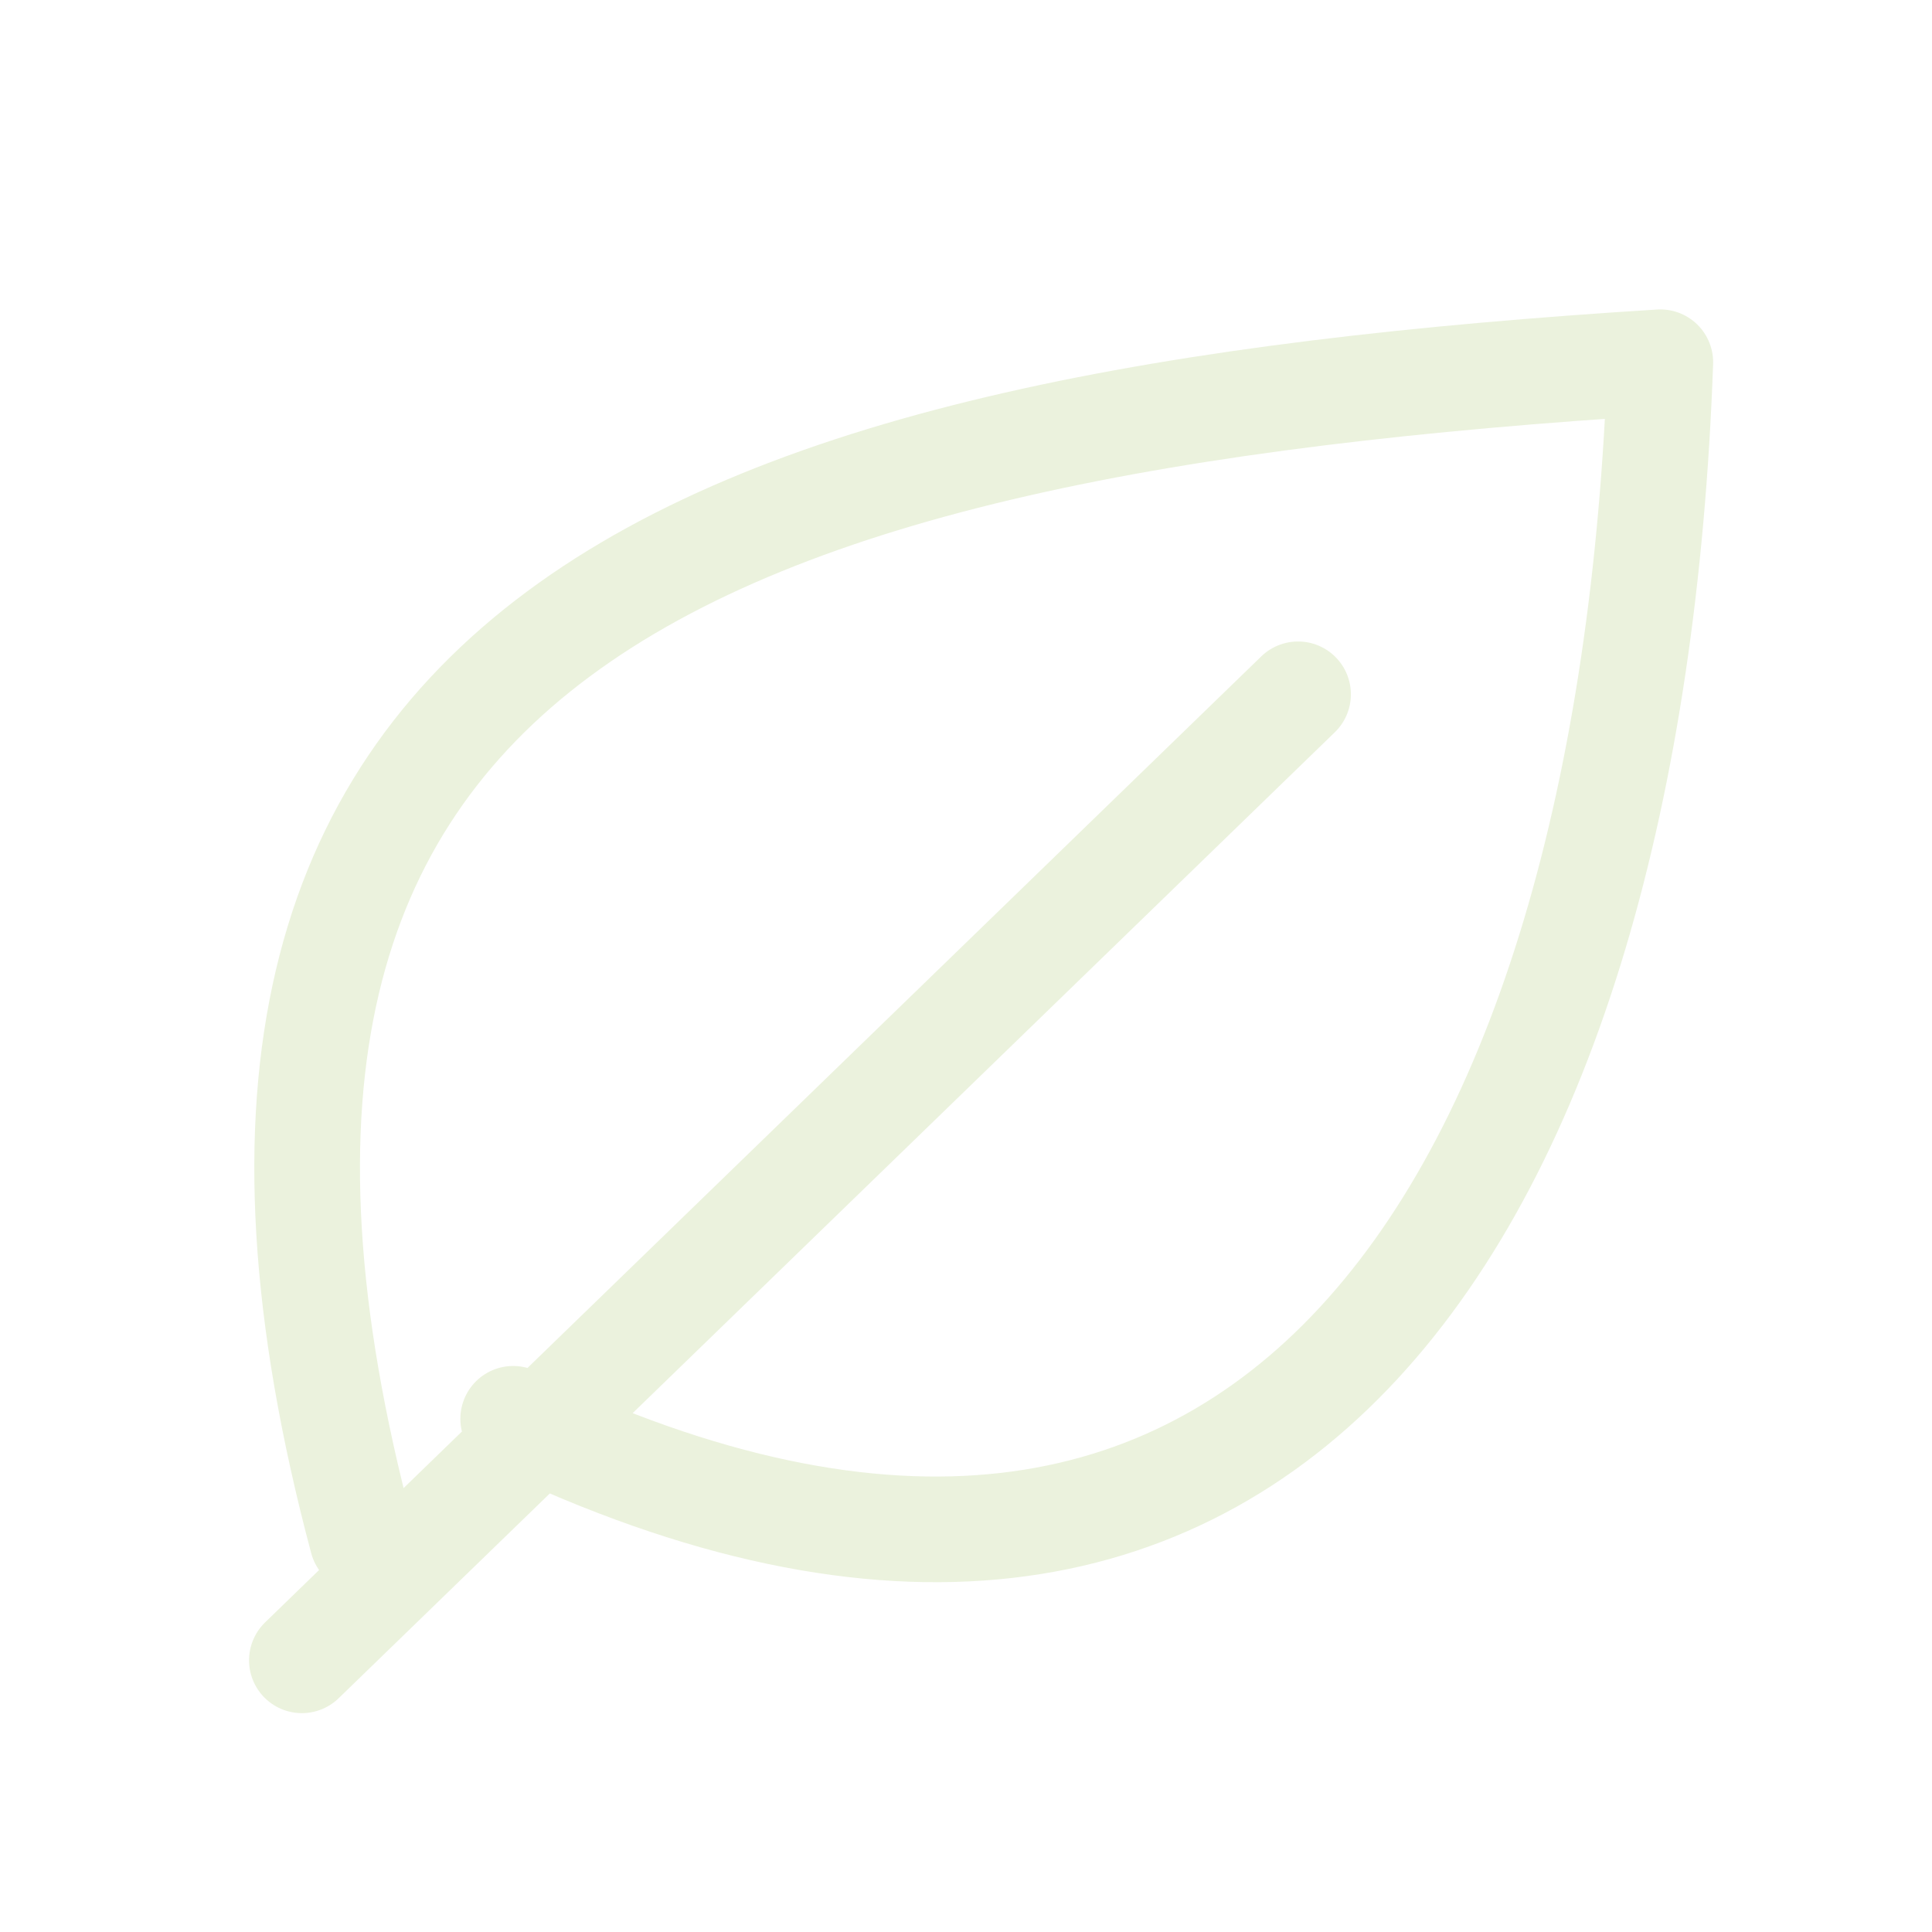
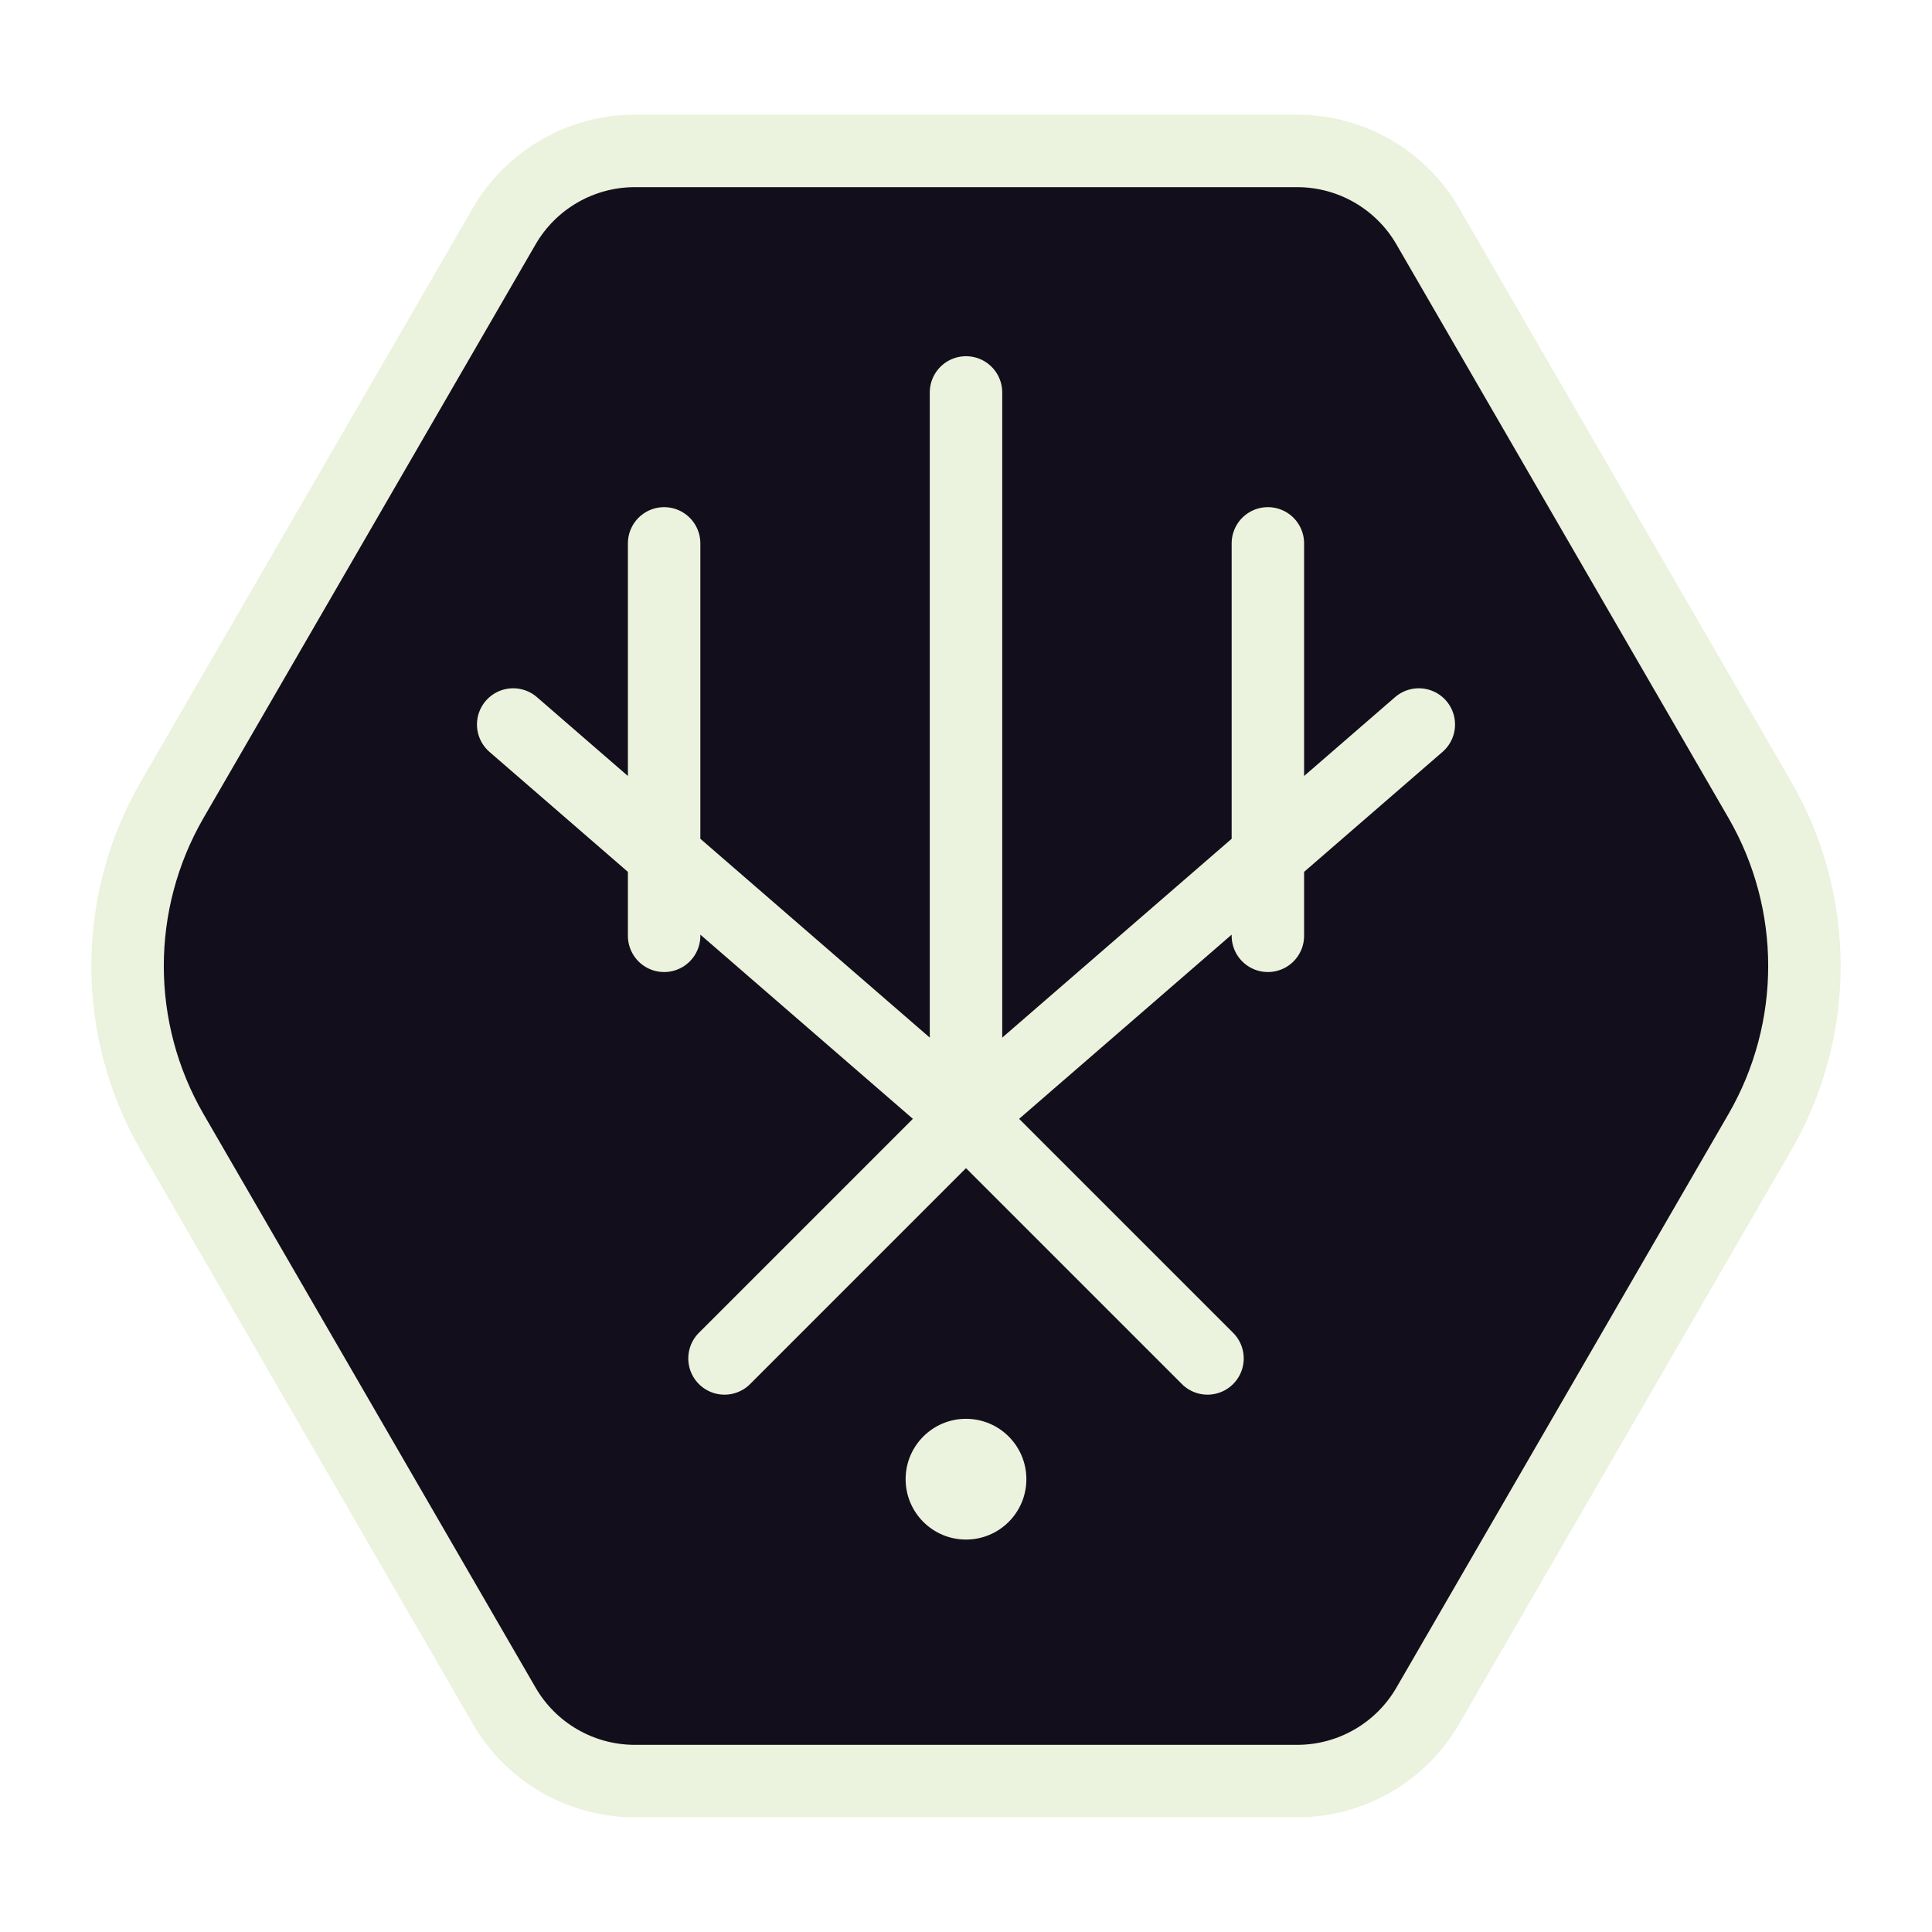
- <svg xmlns="http://www.w3.org/2000/svg" viewBox="0 0 64 64" fill="none" stroke="#ebf2dd" stroke-width="3.5" stroke-linecap="round" stroke-linejoin="round">
-   <path d="M12 51c-8-30 11-37 43-39-1 28-13 47-38 35 M10 55 43 23" />
+ <svg xmlns="http://www.w3.org/2000/svg" viewBox="0 0 64 64" fill="none" stroke="#ebf2dd" stroke-width="2.4" stroke-linecap="round" stroke-linejoin="round">
+   <path d="M21 5h22a5 5 0 0 1 4.3 2.5l11 19a11 11 0 0 1 0 11l-11 19A5 5 0 0 1 43 59H21a5 5 0 0 1-4.3-2.5l-11-19a11 11 0 0 1 0-11l11-19A5 5 0 0 1 21 5z" fill="#130e1b" />
+   <path d="M17 24l15 13 15-13M22 18v13m20-13v13M32 13v24m-8 8 8-8 8 8" />
+   <circle cx="32" cy="49" r="2" fill="#ebf2dd" stroke="none" />
</svg>
